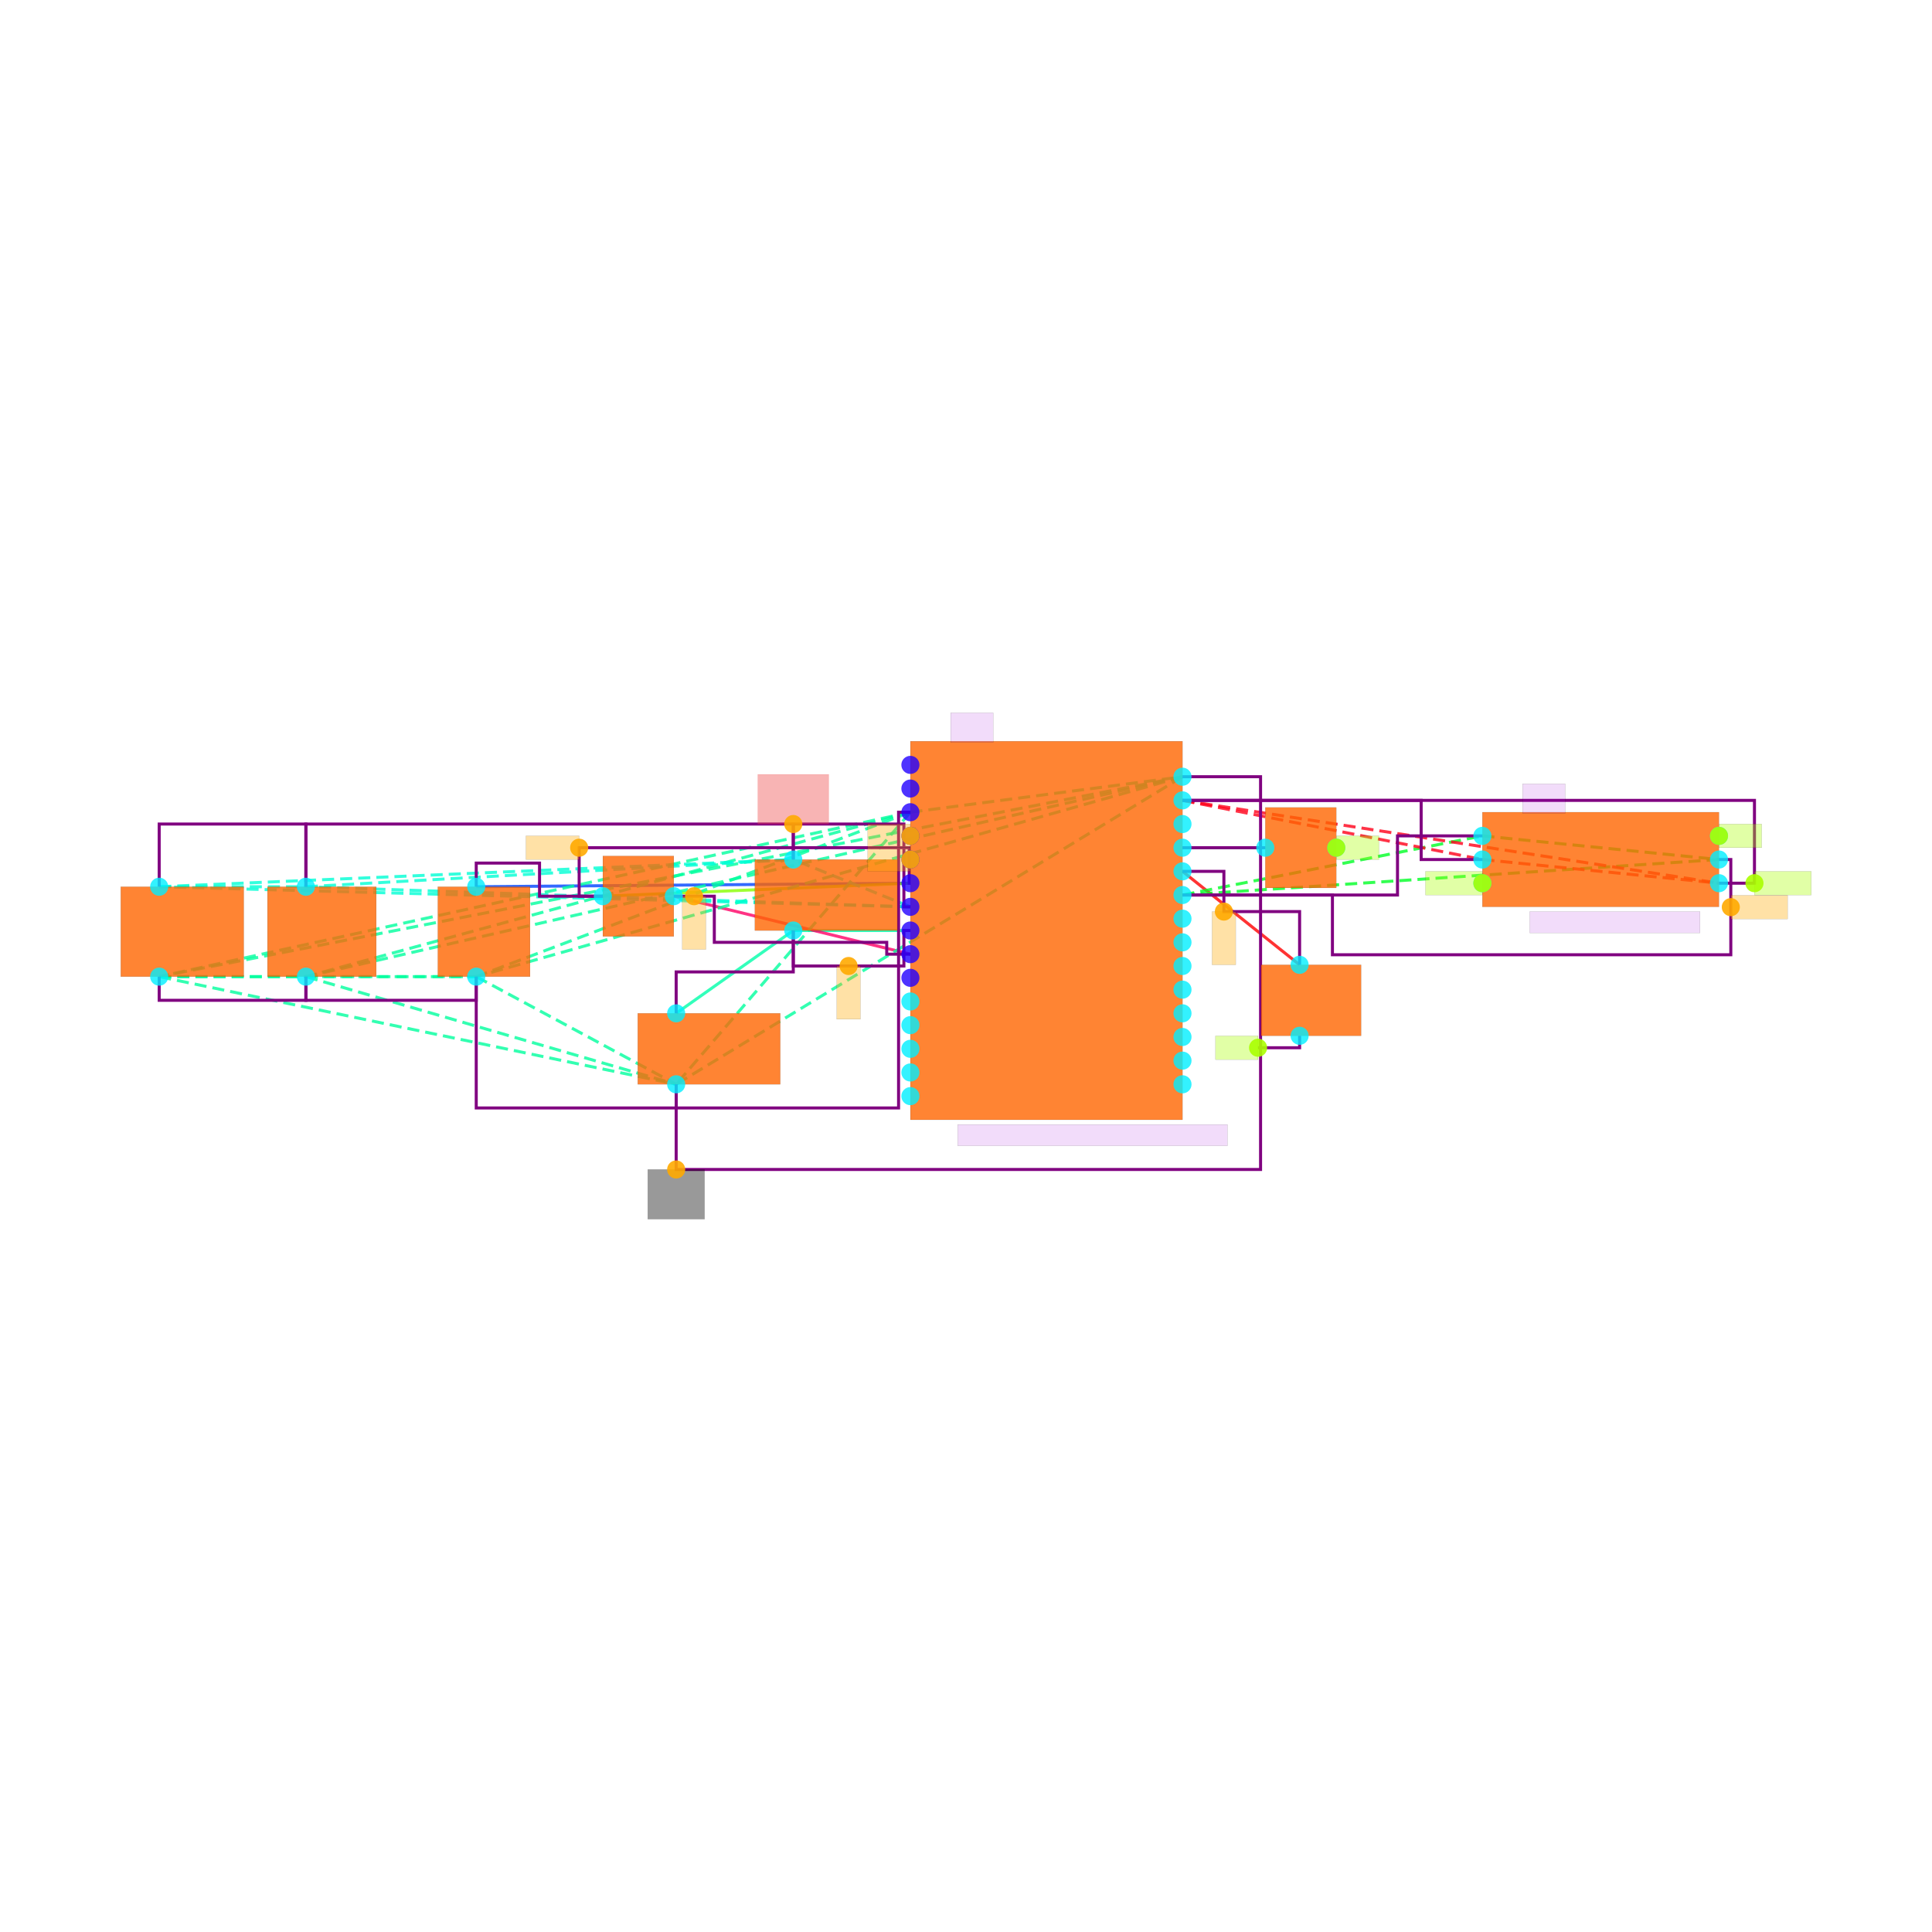
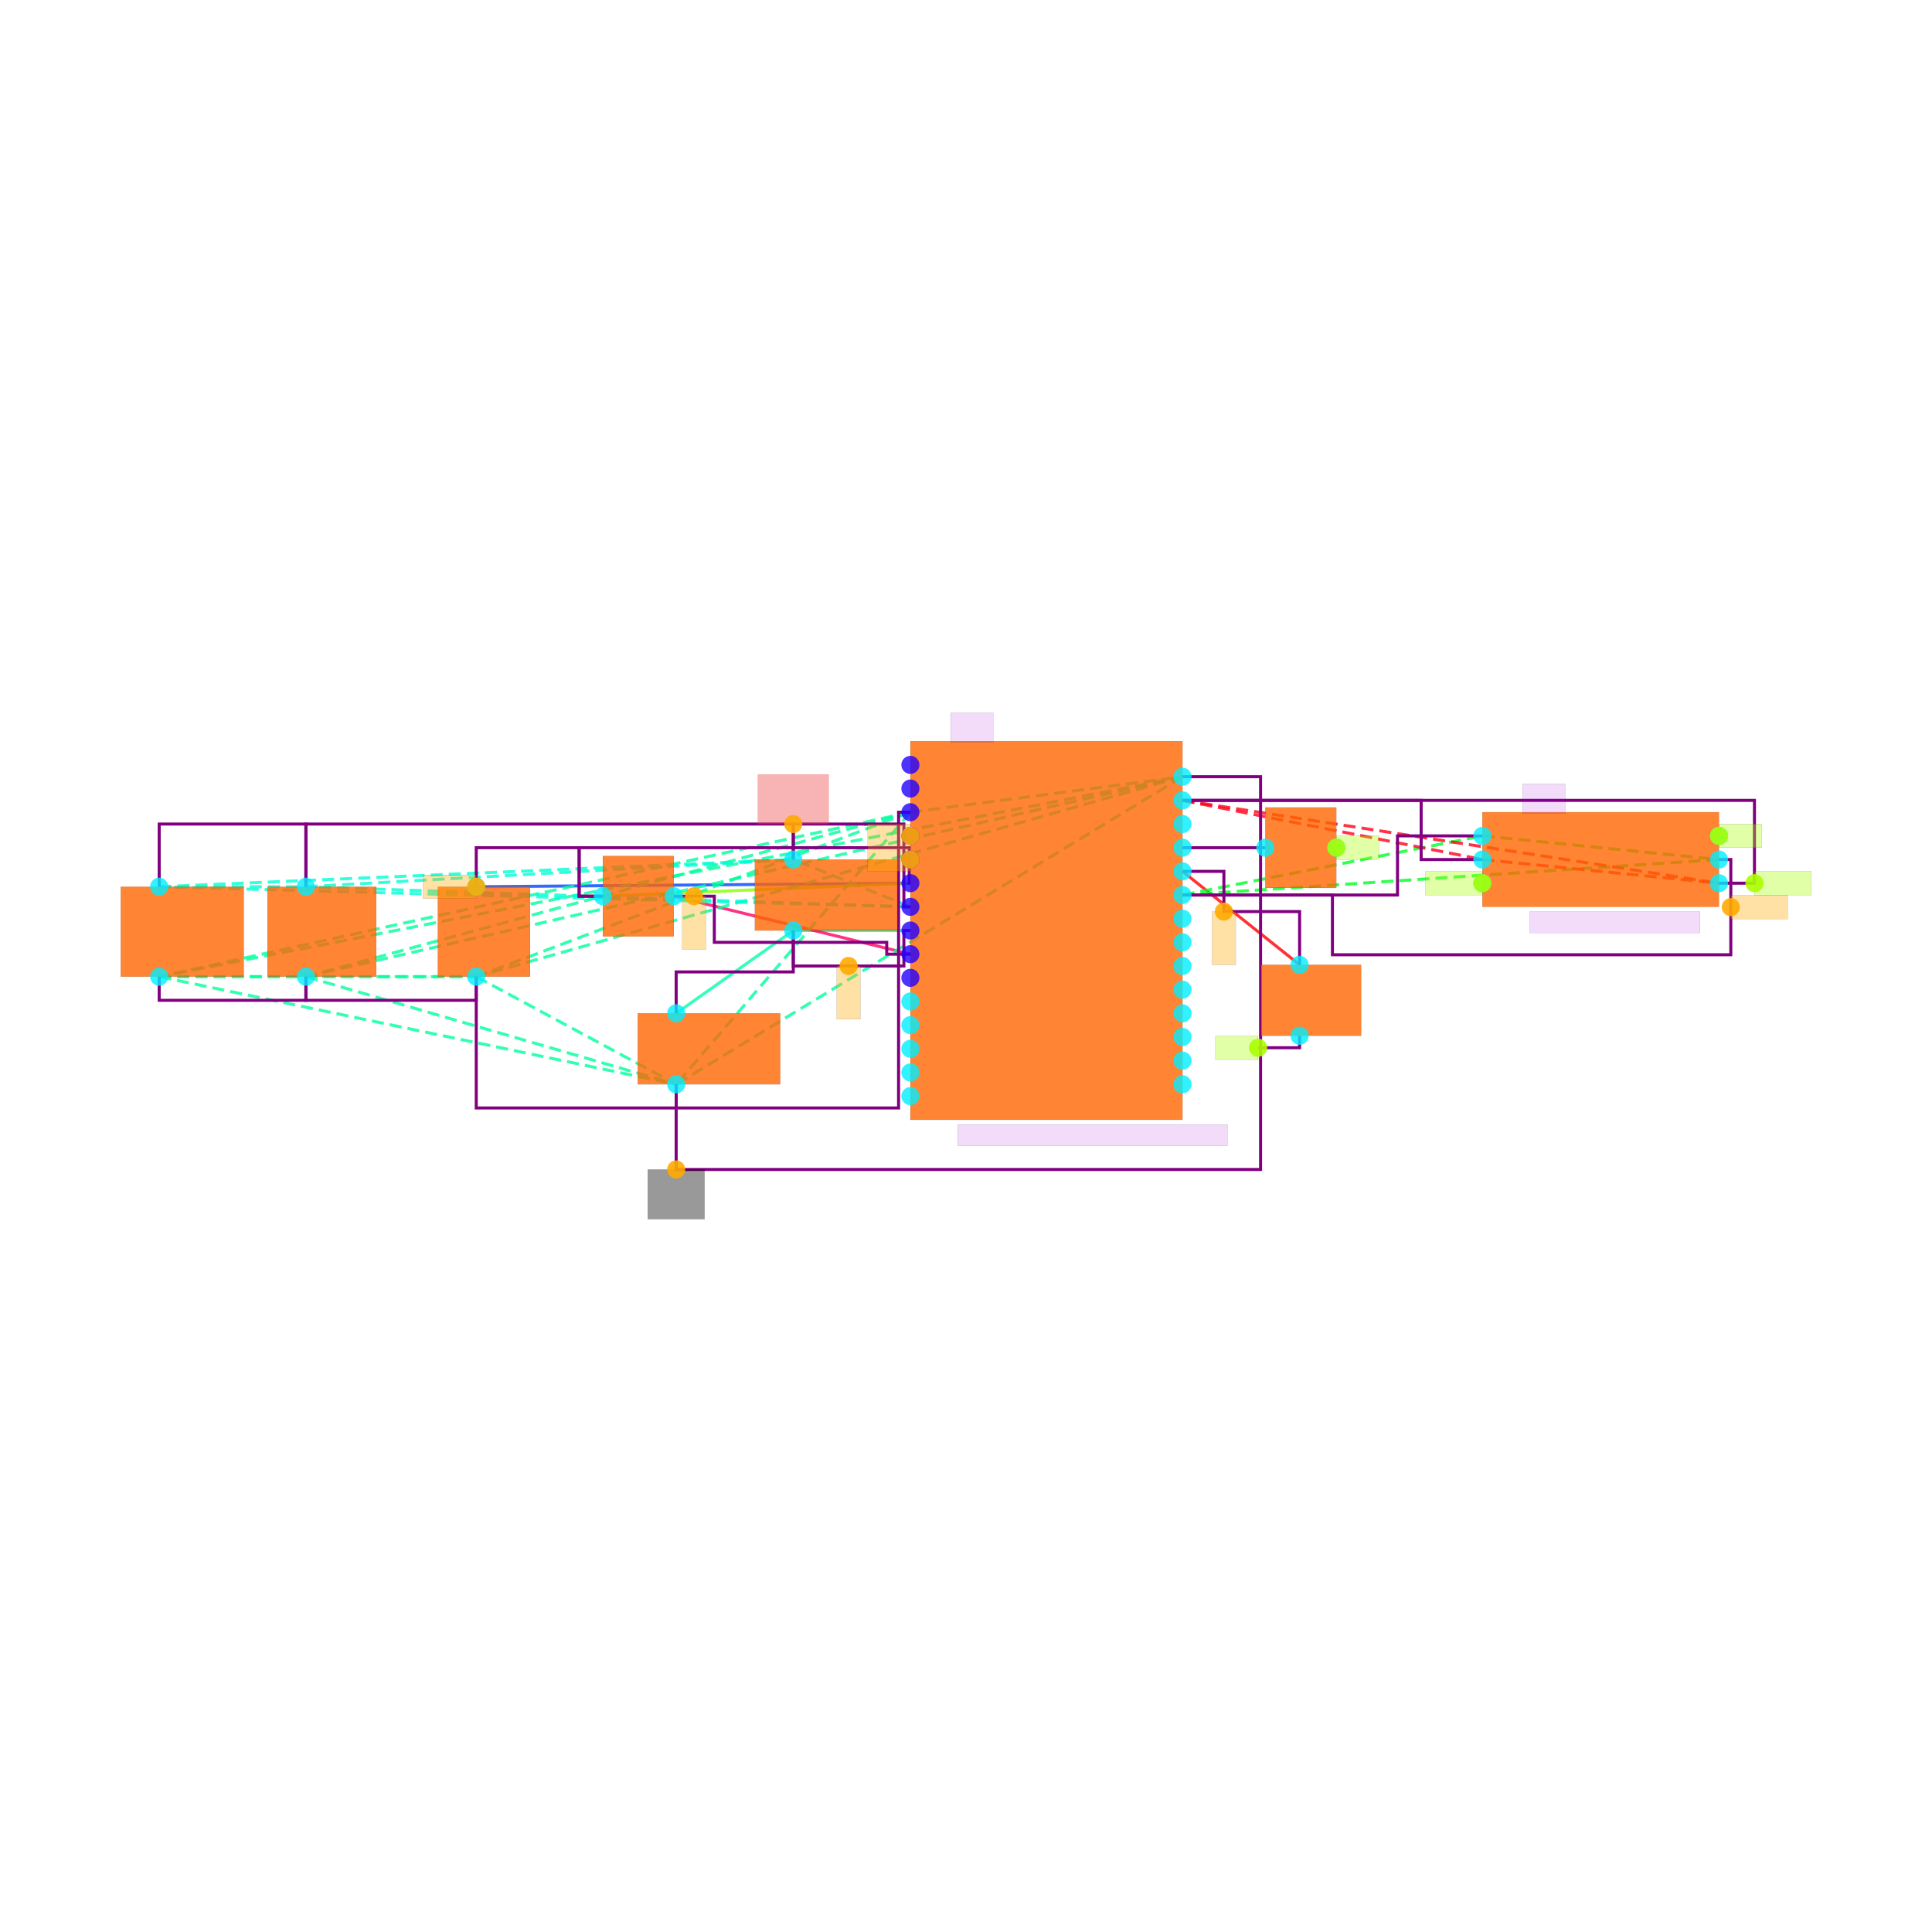
<svg xmlns="http://www.w3.org/2000/svg" width="640" height="640" viewBox="0 0 640 640">
  <rect width="100%" height="100%" fill="white" />
  <g>
    <polyline data-points="2.53,0.6999999999999997 3.23,0.7000000000000011" data-type="line" data-label="" points="391.714,280.812 419.146,280.812" fill="none" stroke="hsl(144, 100%, 50%, 0.8)" stroke-width="1px" />
  </g>
  <g>
    <polyline data-points="2.53,0.4999999999999998 3.5199999999999996,-0.28999999999999804" data-type="line" data-label="" points="391.714,288.649 430.511,319.608" fill="none" stroke="hsl(0, 100%, 50%, 0.8)" stroke-width="1px" />
  </g>
  <g>
    <polyline data-points="0.22999999999999998,0.40000000000000013 -3.4399999999999995,0.3699999999999998" data-type="line" data-label="" points="301.582,292.568 157.761,293.744" fill="none" stroke="hsl(224, 100%, 50%, 0.8)" stroke-width="1px" />
  </g>
  <g>
    <polyline data-points="-0.7599999999999998,-2.220446049250313e-16 -1.7499999999999996,-0.7" data-type="line" data-label="" points="262.785,308.244 223.989,335.675" fill="none" stroke="hsl(160, 100%, 50%, 0.8)" stroke-width="1px" />
  </g>
  <g>
    <polyline data-points="-0.7599999999999998,-2.220446049250313e-16 0.22999999999999998,2.220446049250313e-16" data-type="line" data-label="" points="262.785,308.244 301.582,308.244" fill="none" stroke="hsl(160, 100%, 50%, 0.8)" stroke-width="1px" />
  </g>
  <g>
    <polyline data-points="-2.37,0.29000000000000004 0.22999999999999998,0.40000000000000013" data-type="line" data-label="" points="199.692,296.879 301.582,292.568" fill="none" stroke="hsl(88, 100%, 50%, 0.8)" stroke-width="1px" />
  </g>
  <g>
    <polyline data-points="-1.7699999999999996,0.29000000000000004 0.22999999999999998,-0.19999999999999973" data-type="line" data-label="" points="223.205,296.879 301.582,316.081" fill="none" stroke="hsl(336, 100%, 50%, 0.8)" stroke-width="1px" />
  </g>
  <g>
    <polyline data-points="0.22999999999999998,1 2.53,1.3" data-type="line" data-label="" points="301.582,269.055 391.714,257.299" fill="none" stroke="hsl(157, 100%, 50%, 0.8)" stroke-width="1px" stroke-dasharray="4 2" />
  </g>
  <g>
    <polyline data-points="0.22999999999999998,1 -6.119999999999999,-0.39000000000000024" data-type="line" data-label="" points="301.582,269.055 52.736,323.527" fill="none" stroke="hsl(157, 100%, 50%, 0.8)" stroke-width="1px" stroke-dasharray="4 2" />
  </g>
  <g>
    <polyline data-points="0.22999999999999998,1 -4.879999999999999,-0.39000000000000024" data-type="line" data-label="" points="301.582,269.055 101.33,323.527" fill="none" stroke="hsl(157, 100%, 50%, 0.8)" stroke-width="1px" stroke-dasharray="4 2" />
  </g>
  <g>
    <polyline data-points="0.22999999999999998,1 -3.4399999999999995,-0.39000000000000024" data-type="line" data-label="" points="301.582,269.055 157.761,323.527" fill="none" stroke="hsl(157, 100%, 50%, 0.8)" stroke-width="1px" stroke-dasharray="4 2" />
  </g>
  <g>
    <polyline data-points="0.22999999999999998,1 -1.7499999999999996,-1.3" data-type="line" data-label="" points="301.582,269.055 223.989,359.188" fill="none" stroke="hsl(157, 100%, 50%, 0.8)" stroke-width="1px" stroke-dasharray="4 2" />
  </g>
  <g>
    <polyline data-points="2.53,1.3 -6.119999999999999,-0.39000000000000024" data-type="line" data-label="" points="391.714,257.299 52.736,323.527" fill="none" stroke="hsl(157, 100%, 50%, 0.8)" stroke-width="1px" stroke-dasharray="4 2" />
  </g>
  <g>
    <polyline data-points="2.53,1.3 -4.879999999999999,-0.39000000000000024" data-type="line" data-label="" points="391.714,257.299 101.33,323.527" fill="none" stroke="hsl(157, 100%, 50%, 0.8)" stroke-width="1px" stroke-dasharray="4 2" />
  </g>
  <g>
    <polyline data-points="2.53,1.3 -3.4399999999999995,-0.39000000000000024" data-type="line" data-label="" points="391.714,257.299 157.761,323.527" fill="none" stroke="hsl(157, 100%, 50%, 0.8)" stroke-width="1px" stroke-dasharray="4 2" />
  </g>
  <g>
    <polyline data-points="2.53,1.3 -1.7499999999999996,-1.3" data-type="line" data-label="" points="391.714,257.299 223.989,359.188" fill="none" stroke="hsl(157, 100%, 50%, 0.8)" stroke-width="1px" stroke-dasharray="4 2" />
  </g>
  <g>
    <polyline data-points="-6.119999999999999,-0.39000000000000024 -4.879999999999999,-0.39000000000000024" data-type="line" data-label="" points="52.736,323.527 101.33,323.527" fill="none" stroke="hsl(157, 100%, 50%, 0.8)" stroke-width="1px" stroke-dasharray="4 2" />
  </g>
  <g>
    <polyline data-points="-6.119999999999999,-0.39000000000000024 -3.4399999999999995,-0.39000000000000024" data-type="line" data-label="" points="52.736,323.527 157.761,323.527" fill="none" stroke="hsl(157, 100%, 50%, 0.8)" stroke-width="1px" stroke-dasharray="4 2" />
  </g>
  <g>
    <polyline data-points="-6.119999999999999,-0.39000000000000024 -1.7499999999999996,-1.3" data-type="line" data-label="" points="52.736,323.527 223.989,359.188" fill="none" stroke="hsl(157, 100%, 50%, 0.8)" stroke-width="1px" stroke-dasharray="4 2" />
  </g>
  <g>
    <polyline data-points="-4.879999999999999,-0.39000000000000024 -3.4399999999999995,-0.39000000000000024" data-type="line" data-label="" points="101.33,323.527 157.761,323.527" fill="none" stroke="hsl(157, 100%, 50%, 0.8)" stroke-width="1px" stroke-dasharray="4 2" />
  </g>
  <g>
    <polyline data-points="-4.879999999999999,-0.39000000000000024 -1.7499999999999996,-1.3" data-type="line" data-label="" points="101.33,323.527 223.989,359.188" fill="none" stroke="hsl(157, 100%, 50%, 0.8)" stroke-width="1px" stroke-dasharray="4 2" />
  </g>
  <g>
    <polyline data-points="-3.4399999999999995,-0.39000000000000024 -1.7499999999999996,-1.3" data-type="line" data-label="" points="157.761,323.527 223.989,359.188" fill="none" stroke="hsl(157, 100%, 50%, 0.8)" stroke-width="1px" stroke-dasharray="4 2" />
  </g>
  <g>
    <polyline data-points="0.22999999999999998,0.20000000000000018 -6.119999999999999,0.3699999999999998" data-type="line" data-label="" points="301.582,300.406 52.736,293.744" fill="none" stroke="hsl(170, 100%, 50%, 0.8)" stroke-width="1px" stroke-dasharray="4 2" />
  </g>
  <g>
    <polyline data-points="0.22999999999999998,0.20000000000000018 -4.879999999999999,0.3699999999999998" data-type="line" data-label="" points="301.582,300.406 101.33,293.744" fill="none" stroke="hsl(170, 100%, 50%, 0.8)" stroke-width="1px" stroke-dasharray="4 2" />
  </g>
  <g>
    <polyline data-points="0.22999999999999998,0.20000000000000018 -0.7599999999999998,0.5999999999999999" data-type="line" data-label="" points="301.582,300.406 262.785,284.731" fill="none" stroke="hsl(170, 100%, 50%, 0.8)" stroke-width="1px" stroke-dasharray="4 2" />
  </g>
  <g>
    <polyline data-points="-6.119999999999999,0.3699999999999998 -4.879999999999999,0.3699999999999998" data-type="line" data-label="" points="52.736,293.744 101.33,293.744" fill="none" stroke="hsl(170, 100%, 50%, 0.8)" stroke-width="1px" stroke-dasharray="4 2" />
  </g>
  <g>
    <polyline data-points="-6.119999999999999,0.3699999999999998 -0.7599999999999998,0.5999999999999999" data-type="line" data-label="" points="52.736,293.744 262.785,284.731" fill="none" stroke="hsl(170, 100%, 50%, 0.8)" stroke-width="1px" stroke-dasharray="4 2" />
  </g>
  <g>
    <polyline data-points="-4.879999999999999,0.3699999999999998 -0.7599999999999998,0.5999999999999999" data-type="line" data-label="" points="101.33,293.744 262.785,284.731" fill="none" stroke="hsl(170, 100%, 50%, 0.8)" stroke-width="1px" stroke-dasharray="4 2" />
  </g>
  <g>
    <polyline data-points="2.53,0.2999999999999998 5.0649999999999995,0.8000000000000014" data-type="line" data-label="" points="391.714,296.487 491.057,276.893" fill="none" stroke="hsl(129, 100%, 50%, 0.8)" stroke-width="1px" stroke-dasharray="4 2" />
  </g>
  <g>
    <polyline data-points="2.53,0.2999999999999998 7.0649999999999995,0.6000000000000014" data-type="line" data-label="" points="391.714,296.487 569.433,284.731" fill="none" stroke="hsl(129, 100%, 50%, 0.8)" stroke-width="1px" stroke-dasharray="4 2" />
  </g>
  <g>
    <polyline data-points="5.0649999999999995,0.8000000000000014 7.0649999999999995,0.6000000000000014" data-type="line" data-label="" points="491.057,276.893 569.433,284.731" fill="none" stroke="hsl(129, 100%, 50%, 0.8)" stroke-width="1px" stroke-dasharray="4 2" />
  </g>
  <g>
    <polyline data-points="2.53,1.0999999999999999 5.0649999999999995,0.6000000000000014" data-type="line" data-label="" points="391.714,265.136 491.057,284.731" fill="none" stroke="hsl(354, 100%, 50%, 0.8)" stroke-width="1px" stroke-dasharray="4 2" />
  </g>
  <g>
    <polyline data-points="2.53,1.0999999999999999 7.0649999999999995,0.4000000000000014" data-type="line" data-label="" points="391.714,265.136 569.433,292.568" fill="none" stroke="hsl(354, 100%, 50%, 0.8)" stroke-width="1px" stroke-dasharray="4 2" />
  </g>
  <g>
    <polyline data-points="5.0649999999999995,0.6000000000000014 7.0649999999999995,0.4000000000000014" data-type="line" data-label="" points="491.057,284.731 569.433,292.568" fill="none" stroke="hsl(354, 100%, 50%, 0.8)" stroke-width="1px" stroke-dasharray="4 2" />
  </g>
  <g>
    <polyline data-points="2.53,0.6999999999999997 3.23,0.7000000000000011" data-type="line" data-label="" points="391.714,280.812 419.146,280.812" fill="none" stroke="purple" stroke-width="1px" />
  </g>
  <g>
    <polyline data-points="2.53,0.4999999999999998 2.88,0.4999999999999998 2.88,0.16000000000000097 3.5199999999999996,0.16000000000000097 3.5199999999999996,-0.28999999999999804" data-type="line" data-label="" points="391.714,288.649 405.43,288.649 405.43,301.973 430.511,301.973 430.511,319.608" fill="none" stroke="purple" stroke-width="1px" />
  </g>
  <g>
-     <polyline data-points="-2.37,0.29000000000000015 -2.905,0.29000000000000015 -2.905,0.57 -3.4399999999999995,0.57 -3.4399999999999995,0.3699999999999998" data-type="line" data-label="" points="199.692,296.879 178.726,296.879 178.726,285.906 157.761,285.906 157.761,293.744" fill="none" stroke="purple" stroke-width="1px" />
+     <polyline data-points="-2.37,0.29000000000000004 -2.5700000000000003,0.29000000000000004 -2.5700000000000003,0.6999999999999998 -3.4399999999999995,0.6999999999999998 -3.4399999999999995,0.3699999999999998" data-type="line" data-label="" points="199.692,296.879 191.854,296.879 191.854,280.812 157.761,280.812 157.761,293.744" fill="none" stroke="purple" stroke-width="1px" />
  </g>
  <g>
    <polyline data-points="0.22999999999999998,2.220446049250313e-16 0.17500000000000004,2.220446049250313e-16 0.17500000000000004,-0.30000000000000016 -0.7599999999999998,-0.30000000000000016 -0.7599999999999998,-2.220446049250313e-16" data-type="line" data-label="" points="301.582,308.244 299.426,308.244 299.426,320 262.785,320 262.785,308.244" fill="none" stroke="purple" stroke-width="1px" />
  </g>
  <g>
    <polyline data-points="-1.7499999999999996,-0.7 -1.7499999999999996,-0.3500000000000001 -0.7599999999999998,-0.3500000000000001 -0.7599999999999998,-2.220446049250313e-16" data-type="line" data-label="" points="223.989,335.675 223.989,321.959 262.785,321.959 262.785,308.244" fill="none" stroke="purple" stroke-width="1px" />
  </g>
  <g>
    <polyline data-points="-1.7699999999999996,0.29000000000000004 -1.4274999999999998,0.29000000000000004 -1.4274999999999998,-0.09999999999999973 0.02999999999999997,-0.09999999999999973 0.02999999999999997,-0.19999999999999973 0.22999999999999998,-0.19999999999999973" data-type="line" data-label="" points="223.205,296.879 236.627,296.879 236.627,312.162 293.744,312.162 293.744,316.081 301.582,316.081" fill="none" stroke="purple" stroke-width="1px" />
  </g>
  <g>
    <polyline data-points="-3.4399999999999995,-0.39000000000000024 -3.4399999999999995,-1.5 -1.7499999999999996,-1.5 -1.7499999999999996,-1.2999999999999998" data-type="line" data-label="" points="157.761,323.527 157.761,367.026 223.989,367.026 223.989,359.188" fill="none" stroke="purple" stroke-width="1px" />
  </g>
  <g>
    <polyline data-points="-4.879999999999999,-0.39000000000000024 -4.879999999999999,-0.5900000000000004 -3.4399999999999995,-0.5900000000000004 -3.4399999999999995,-0.39000000000000024" data-type="line" data-label="" points="101.33,323.527 101.33,331.365 157.761,331.365 157.761,323.527" fill="none" stroke="purple" stroke-width="1px" />
  </g>
  <g>
    <polyline data-points="-6.119999999999999,-0.39000000000000024 -6.119999999999999,-0.5900000000000004 -4.879999999999999,-0.5900000000000004 -4.879999999999999,-0.39000000000000024" data-type="line" data-label="" points="52.736,323.527 52.736,331.365 101.33,331.365 101.33,323.527" fill="none" stroke="purple" stroke-width="1px" />
  </g>
  <g>
    <polyline data-points="2.53,1.3000000000000005 3.1899999999999995,1.3000000000000005 3.1899999999999995,-2.02 -1.7499999999999996,-2.02 -1.7499999999999996,-1.3" data-type="line" data-label="" points="391.714,257.299 417.579,257.299 417.579,387.404 223.989,387.404 223.989,359.188" fill="none" stroke="purple" stroke-width="1px" />
  </g>
  <g>
    <polyline data-points="-4.879999999999999,0.3699999999999998 -4.879999999999999,0.9000000000000004 -6.119999999999999,0.9000000000000004 -6.119999999999999,0.3699999999999998" data-type="line" data-label="" points="101.33,293.744 101.33,272.974 52.736,272.974 52.736,293.744" fill="none" stroke="purple" stroke-width="1px" />
  </g>
  <g>
    <polyline data-points="-0.7599999999999998,0.6000000000000002 -0.7599999999999998,0.9000000000000004 -4.879999999999999,0.9000000000000004 -4.879999999999999,0.3699999999999998" data-type="line" data-label="" points="262.785,284.731 262.785,272.974 101.33,272.974 101.33,293.744" fill="none" stroke="purple" stroke-width="1px" />
  </g>
  <g>
    <polyline data-points="5.0649999999999995,0.8000000000000014 4.3475,0.8000000000000014 4.3475,0.2999999999999998 2.53,0.2999999999999998" data-type="line" data-label="" points="491.057,276.893 462.939,276.893 462.939,296.487 391.714,296.487" fill="none" stroke="purple" stroke-width="1px" />
  </g>
  <g>
    <polyline data-points="7.0649999999999995,0.6000000000000014 7.165,0.6000000000000014 7.165,-0.20499999999999832 3.7974999999999994,-0.20499999999999832 3.7974999999999994,0.2999999999999998 2.53,0.2999999999999998" data-type="line" data-label="" points="569.433,284.731 573.352,284.731 573.352,316.277 441.386,316.277 441.386,296.487 391.714,296.487" fill="none" stroke="purple" stroke-width="1px" />
  </g>
  <g>
    <polyline data-points="5.0649999999999995,0.6000000000000014 4.547499999999999,0.6000000000000014 4.547499999999999,1.0999999999999999 2.53,1.0999999999999999" data-type="line" data-label="" points="491.057,284.731 470.777,284.731 470.777,265.136 391.714,265.136" fill="none" stroke="purple" stroke-width="1px" />
  </g>
  <g>
    <polyline data-points="0.23000000000000043,0.40000000000000013 0.2200000000000001,0.40000000000000013 0.2200000000000001,0.6999999999999998 -2.5700000000000003,0.6999999999999998 -2.5700000000000003,0.29000000000000004 -2.37,0.29000000000000004" data-type="line" data-label="" points="301.582,292.568 301.19,292.568 301.19,280.812 191.854,280.812 191.854,296.879 199.692,296.879" fill="none" stroke="purple" stroke-width="1px" />
  </g>
  <g>
    <polyline data-points="-1.7499999999999996,-1.3 -1.7499999999999996,-1.5 0.12999999999999998,-1.5 0.12999999999999998,0.9999999999999998 0.22999999999999976,0.9999999999999998" data-type="line" data-label="" points="223.989,359.188 223.989,367.026 297.663,367.026 297.663,269.055 301.582,269.055" fill="none" stroke="purple" stroke-width="1px" />
  </g>
  <g>
    <polyline data-points="0.22999999999999998,0.20000000000000018 0.17500000000000004,0.20000000000000018 0.17500000000000004,0.8999999999999998 -0.7599999999999998,0.8999999999999998 -0.7599999999999998,0.5999999999999999" data-type="line" data-label="" points="301.582,300.406 299.426,300.406 299.426,272.974 262.785,272.974 262.785,284.731" fill="none" stroke="purple" stroke-width="1px" />
  </g>
  <g>
    <polyline data-points="7.0649999999999995,0.4000000000000014 7.364999999999999,0.4000000000000014 7.364999999999999,1.0999999999999999 2.53,1.0999999999999999" data-type="line" data-label="" points="569.433,292.568 581.19,292.568 581.19,265.136 391.714,265.136" fill="none" stroke="purple" stroke-width="1px" />
  </g>
  <g>
    <polyline data-points="3.5199999999999996,-0.8899999999999981 3.5199999999999996,-0.9909999999999981 3.1689999999999996,-0.9909999999999981" data-type="line" data-label="" points="430.511,343.121 430.511,347.079 416.756,347.079" fill="none" stroke="purple" stroke-width="1px" />
  </g>
  <g>
    <rect data-type="rect" data-label="schematic_component_0" data-x="1.38" data-y="0" x="301.582" y="245.542" width="90.133" height="125.402" fill="hsl(24, 100%, 50%, 0.8)" stroke="black" stroke-width="0.026" />
  </g>
  <g>
    <rect data-type="rect" data-label="schematic_component_1" data-x="-5.924999999999999" data-y="-0.010000000000000231" x="40" y="293.744" width="40.756" height="29.783" fill="hsl(24, 100%, 50%, 0.8)" stroke="black" stroke-width="0.026" />
  </g>
  <g>
    <rect data-type="rect" data-label="schematic_component_2" data-x="-4.744999999999999" data-y="-0.010000000000000231" x="88.593" y="293.744" width="36.053" height="29.783" fill="hsl(24, 100%, 50%, 0.8)" stroke="black" stroke-width="0.026" />
  </g>
  <g>
    <rect data-type="rect" data-label="schematic_component_3" data-x="-3.3749999999999996" data-y="-0.010000000000000231" x="145.024" y="293.744" width="30.567" height="29.783" fill="hsl(24, 100%, 50%, 0.8)" stroke="black" stroke-width="0.026" />
  </g>
  <g>
    <rect data-type="rect" data-label="schematic_component_4" data-x="-0.4824999999999998" data-y="0.2999999999999998" x="250.049" y="284.731" width="47.222" height="23.513" fill="hsl(24, 100%, 50%, 0.8)" stroke="black" stroke-width="0.026" />
  </g>
  <g>
    <rect data-type="rect" data-label="schematic_component_5" data-x="-1.4724999999999997" data-y="-1" x="211.253" y="335.675" width="47.222" height="23.513" fill="hsl(24, 100%, 50%, 0.8)" stroke="black" stroke-width="0.026" />
  </g>
  <g>
    <rect data-type="rect" data-label="schematic_component_6" data-x="-2.07" data-y="0.2900000000000001" x="199.692" y="283.555" width="23.513" height="26.648" fill="hsl(24, 100%, 50%, 0.8)" stroke="black" stroke-width="0.026" />
  </g>
  <g>
    <rect data-type="rect" data-label="schematic_component_7" data-x="3.53" data-y="0.7000000000000011" x="419.146" y="267.488" width="23.513" height="26.648" fill="hsl(24, 100%, 50%, 0.8)" stroke="black" stroke-width="0.026" />
  </g>
  <g>
    <rect data-type="rect" data-label="schematic_component_8" data-x="3.6174999999999997" data-y="-0.5899999999999981" x="417.775" y="319.608" width="33.114" height="23.513" fill="hsl(24, 100%, 50%, 0.8)" stroke="black" stroke-width="0.026" />
  </g>
  <g>
    <rect data-type="rect" data-label="schematic_component_9" data-x="6.0649999999999995" data-y="0.6000000000000014" x="491.057" y="269.055" width="78.376" height="31.351" fill="hsl(24, 100%, 50%, 0.8)" stroke="black" stroke-width="0.026" />
  </g>
  <g>
    <rect data-type="rect" data-label="CP2102N_A02_GQFN28R" data-x="1.7699999999999998" data-y="-1.73" x="317.257" y="372.512" width="89.349" height="7.054" fill="rgba(160, 0, 220, 0.14)" stroke="black" stroke-width="0.026" />
  </g>
  <g>
    <rect data-type="rect" data-label="U6" data-x="0.7499999999999999" data-y="1.7150000000000003" x="314.906" y="236.137" width="14.108" height="9.797" fill="rgba(160, 0, 220, 0.14)" stroke="black" stroke-width="0.026" />
  </g>
  <g>
    <rect data-type="rect" data-label="DDC114TU_7_F" data-x="6.185" data-y="0.0700000000000014" x="506.732" y="301.973" width="56.431" height="7.054" fill="rgba(160, 0, 220, 0.14)" stroke="black" stroke-width="0.026" />
  </g>
  <g>
    <rect data-type="rect" data-label="U7" data-x="5.585" data-y="1.1150000000000015" x="504.381" y="259.65" width="14.108" height="9.797" fill="rgba(160, 0, 220, 0.14)" stroke="black" stroke-width="0.026" />
  </g>
  <g>
    <rect data-type="rect" data-label="netId: GND globalConnNetId: connectivity_net5" data-x="-1.7499999999999996" data-y="-2.23" x="214.584" y="387.404" width="18.81" height="16.459" fill="#00000066" stroke="#000000" stroke-width="0.026" />
  </g>
  <g>
    <rect data-type="rect" data-label="netId: DP globalConnNetId: connectivity_net6" data-x="0.04899999999999999" data-y="0.8" x="287.435" y="272.974" width="14.108" height="7.838" fill="hsl(40, 100%, 50%, 0.35)" stroke="black" stroke-width="0.026" />
  </g>
  <g>
    <rect data-type="rect" data-label="netId: DM globalConnNetId: connectivity_net7" data-x="0.04899999999999999" data-y="0.6000000000000001" x="287.435" y="280.812" width="14.108" height="7.838" fill="hsl(40, 100%, 50%, 0.35)" stroke="black" stroke-width="0.026" />
  </g>
  <g>
-     <rect data-type="rect" data-label="netId: .R7 &gt; .pin1 to .U6 &gt; .VDD globalConnNetId: connectivity_net2" data-x="-2.7950000000000004" data-y="0.6999999999999998" x="174.22" y="276.893" width="17.635" height="7.838" fill="hsl(40, 100%, 50%, 0.35)" stroke="black" stroke-width="0.026" />
+     <rect data-type="rect" data-label="netId: .R7 &gt; .pin1 to .U6 &gt; .VDD globalConnNetId: connectivity_net2" data-x="-3.6649999999999996" data-y="0.3699999999999998" x="140.126" y="289.825" width="17.635" height="7.838" fill="hsl(40, 100%, 50%, 0.35)" stroke="black" stroke-width="0.026" />
  </g>
  <g>
    <rect data-type="rect" data-label="netId: VBUS globalConnNetId: connectivity_net8" data-x="-0.7599999999999998" data-y="1.1099999999999999" x="251.029" y="256.515" width="23.513" height="16.459" fill="#ef444466" stroke="#ef4444" stroke-width="0.026" />
  </g>
  <g>
    <rect data-type="rect" data-label="netId: .R5 &gt; .pin1 to .U6 &gt; .VBUS globalConnNetId: connectivity_net3" data-x="-0.29249999999999987" data-y="-0.5250000000000001" x="277.187" y="320" width="7.838" height="17.635" fill="hsl(40, 100%, 50%, 0.35)" stroke="black" stroke-width="0.026" />
  </g>
  <g>
    <rect data-type="rect" data-label="netId: .R7 &gt; .pin2 to .U6 &gt; .RSTb globalConnNetId: connectivity_net4" data-x="-1.5987499999999997" data-y="0.06500000000000003" x="225.997" y="296.879" width="7.838" height="17.635" fill="hsl(40, 100%, 50%, 0.35)" stroke="black" stroke-width="0.026" />
  </g>
  <g>
    <rect data-type="rect" data-label="netId: RTS globalConnNetId: connectivity_net9" data-x="7.405" data-y="0.19750000000000156" x="573.352" y="296.585" width="18.81" height="7.838" fill="hsl(40, 100%, 50%, 0.35)" stroke="black" stroke-width="0.026" />
  </g>
  <g>
    <rect data-type="rect" data-label="netId: .U6 &gt; .RXD to .R9 &gt; .pin2 globalConnNetId: connectivity_net1" data-x="2.88" data-y="-0.06499999999999903" x="401.512" y="301.973" width="7.838" height="17.635" fill="hsl(40, 100%, 50%, 0.35)" stroke="black" stroke-width="0.026" />
  </g>
  <g>
    <rect data-type="rect" data-label="netId: DTR globalConnNetId: connectivity_net10" data-x="7.6049999999999995" data-y="0.4000000000000014" x="581.19" y="288.649" width="18.81" height="7.838" fill="hsl(80, 100%, 50%, 0.35)" stroke="black" stroke-width="0.026" />
  </g>
  <g>
    <rect data-type="rect" data-label="netId: RX globalConnNetId: connectivity_net11" data-x="4.011" data-y="0.7000000000000011" x="442.698" y="276.893" width="14.108" height="7.838" fill="hsl(80, 100%, 50%, 0.35)" stroke="black" stroke-width="0.026" />
  </g>
  <g>
    <rect data-type="rect" data-label="netId: TX globalConnNetId: connectivity_net12" data-x="2.9889999999999994" data-y="-0.9909999999999981" x="402.648" y="343.16" width="14.108" height="7.838" fill="hsl(80, 100%, 50%, 0.35)" stroke="black" stroke-width="0.026" />
  </g>
  <g>
    <rect data-type="rect" data-label="netId: IO0 globalConnNetId: connectivity_net13" data-x="4.823999999999999" data-y="0.4000000000000014" x="472.207" y="288.649" width="18.81" height="7.838" fill="hsl(80, 100%, 50%, 0.35)" stroke="black" stroke-width="0.026" />
  </g>
  <g>
    <rect data-type="rect" data-label="netId: EN globalConnNetId: connectivity_net14" data-x="7.2459999999999996" data-y="0.8000000000000014" x="569.472" y="272.974" width="14.108" height="7.838" fill="hsl(80, 100%, 50%, 0.35)" stroke="black" stroke-width="0.026" />
  </g>
  <g>
    <circle data-type="point" data-label="schematic_port_0 x-" data-x="0.22999999999999998" data-y="1.4000000000000001" cx="301.582" cy="253.38" r="3" fill="hsl(248, 100%, 50%, 0.8)" />
  </g>
  <g>
    <circle data-type="point" data-label="schematic_port_1 x-" data-x="0.22999999999999998" data-y="1.2000000000000002" cx="301.582" cy="261.218" r="3" fill="hsl(248, 100%, 50%, 0.8)" />
  </g>
  <g>
    <circle data-type="point" data-label="schematic_port_2 x-" data-x="0.22999999999999998" data-y="1" cx="301.582" cy="269.055" r="3" fill="hsl(248, 100%, 50%, 0.8)" />
  </g>
  <g>
    <circle data-type="point" data-label="schematic_port_3 x-" data-x="0.22999999999999998" data-y="0.8" cx="301.582" cy="276.893" r="3" fill="hsl(248, 100%, 50%, 0.8)" />
  </g>
  <g>
    <circle data-type="point" data-label="schematic_port_4 x-" data-x="0.22999999999999998" data-y="0.6000000000000001" cx="301.582" cy="284.731" r="3" fill="hsl(248, 100%, 50%, 0.8)" />
  </g>
  <g>
    <circle data-type="point" data-label="schematic_port_5 x-" data-x="0.22999999999999998" data-y="0.40000000000000013" cx="301.582" cy="292.568" r="3" fill="hsl(248, 100%, 50%, 0.8)" />
  </g>
  <g>
    <circle data-type="point" data-label="schematic_port_6 x-" data-x="0.22999999999999998" data-y="0.20000000000000018" cx="301.582" cy="300.406" r="3" fill="hsl(248, 100%, 50%, 0.8)" />
  </g>
  <g>
    <circle data-type="point" data-label="schematic_port_7 x-" data-x="0.22999999999999998" data-y="2.220446049250313e-16" cx="301.582" cy="308.244" r="3" fill="hsl(248, 100%, 50%, 0.8)" />
  </g>
  <g>
    <circle data-type="point" data-label="schematic_port_8 x-" data-x="0.22999999999999998" data-y="-0.19999999999999973" cx="301.582" cy="316.081" r="3" fill="hsl(248, 100%, 50%, 0.8)" />
  </g>
  <g>
    <circle data-type="point" data-label="schematic_port_9 x-" data-x="0.22999999999999998" data-y="-0.3999999999999997" cx="301.582" cy="323.919" r="3" fill="hsl(248, 100%, 50%, 0.8)" />
  </g>
  <g>
    <circle data-type="point" data-label="schematic_port_10 x-" data-x="0.22999999999999998" data-y="-0.5999999999999996" cx="301.582" cy="331.756" r="3" fill="hsl(184, 100%, 50%, 0.8)" />
  </g>
  <g>
    <circle data-type="point" data-label="schematic_port_11 x-" data-x="0.22999999999999998" data-y="-0.7999999999999996" cx="301.582" cy="339.594" r="3" fill="hsl(184, 100%, 50%, 0.8)" />
  </g>
  <g>
    <circle data-type="point" data-label="schematic_port_12 x-" data-x="0.22999999999999998" data-y="-0.9999999999999998" cx="301.582" cy="347.432" r="3" fill="hsl(184, 100%, 50%, 0.8)" />
  </g>
  <g>
    <circle data-type="point" data-label="schematic_port_13 x-" data-x="0.22999999999999998" data-y="-1.2" cx="301.582" cy="355.269" r="3" fill="hsl(184, 100%, 50%, 0.8)" />
  </g>
  <g>
    <circle data-type="point" data-label="schematic_port_14 x-" data-x="0.22999999999999998" data-y="-1.4000000000000001" cx="301.582" cy="363.107" r="3" fill="hsl(184, 100%, 50%, 0.8)" />
  </g>
  <g>
    <circle data-type="point" data-label="schematic_port_15 x+" data-x="2.53" data-y="-1.3" cx="391.714" cy="359.188" r="3" fill="hsl(184, 100%, 50%, 0.8)" />
  </g>
  <g>
    <circle data-type="point" data-label="schematic_port_16 x+" data-x="2.53" data-y="-1.1" cx="391.714" cy="351.351" r="3" fill="hsl(184, 100%, 50%, 0.8)" />
  </g>
  <g>
    <circle data-type="point" data-label="schematic_port_17 x+" data-x="2.53" data-y="-0.9" cx="391.714" cy="343.513" r="3" fill="hsl(184, 100%, 50%, 0.8)" />
  </g>
  <g>
    <circle data-type="point" data-label="schematic_port_18 x+" data-x="2.53" data-y="-0.7" cx="391.714" cy="335.675" r="3" fill="hsl(184, 100%, 50%, 0.8)" />
  </g>
  <g>
    <circle data-type="point" data-label="schematic_port_19 x+" data-x="2.53" data-y="-0.5" cx="391.714" cy="327.838" r="3" fill="hsl(184, 100%, 50%, 0.8)" />
  </g>
  <g>
    <circle data-type="point" data-label="schematic_port_20 x+" data-x="2.53" data-y="-0.30000000000000004" cx="391.714" cy="320" r="3" fill="hsl(184, 100%, 50%, 0.8)" />
  </g>
  <g>
    <circle data-type="point" data-label="schematic_port_21 x+" data-x="2.53" data-y="-0.10000000000000009" cx="391.714" cy="312.162" r="3" fill="hsl(184, 100%, 50%, 0.8)" />
  </g>
  <g>
    <circle data-type="point" data-label="schematic_port_22 x+" data-x="2.53" data-y="0.09999999999999987" cx="391.714" cy="304.325" r="3" fill="hsl(184, 100%, 50%, 0.8)" />
  </g>
  <g>
    <circle data-type="point" data-label="schematic_port_23 x+" data-x="2.53" data-y="0.2999999999999998" cx="391.714" cy="296.487" r="3" fill="hsl(184, 100%, 50%, 0.8)" />
  </g>
  <g>
    <circle data-type="point" data-label="schematic_port_24 x+" data-x="2.53" data-y="0.4999999999999998" cx="391.714" cy="288.649" r="3" fill="hsl(184, 100%, 50%, 0.8)" />
  </g>
  <g>
    <circle data-type="point" data-label="schematic_port_25 x+" data-x="2.53" data-y="0.6999999999999997" cx="391.714" cy="280.812" r="3" fill="hsl(184, 100%, 50%, 0.8)" />
  </g>
  <g>
    <circle data-type="point" data-label="schematic_port_26 x+" data-x="2.53" data-y="0.8999999999999997" cx="391.714" cy="272.974" r="3" fill="hsl(184, 100%, 50%, 0.8)" />
  </g>
  <g>
    <circle data-type="point" data-label="schematic_port_27 x+" data-x="2.53" data-y="1.0999999999999999" cx="391.714" cy="265.136" r="3" fill="hsl(184, 100%, 50%, 0.8)" />
  </g>
  <g>
    <circle data-type="point" data-label="schematic_port_28 x+" data-x="2.53" data-y="1.3" cx="391.714" cy="257.299" r="3" fill="hsl(184, 100%, 50%, 0.8)" />
  </g>
  <g>
    <circle data-type="point" data-label="schematic_port_29 y+" data-x="-6.119999999999999" data-y="0.3699999999999998" cx="52.736" cy="293.744" r="3" fill="hsl(184, 100%, 50%, 0.8)" />
  </g>
  <g>
    <circle data-type="point" data-label="schematic_port_30 y-" data-x="-6.119999999999999" data-y="-0.39000000000000024" cx="52.736" cy="323.527" r="3" fill="hsl(184, 100%, 50%, 0.8)" />
  </g>
  <g>
    <circle data-type="point" data-label="schematic_port_31 y+" data-x="-4.879999999999999" data-y="0.3699999999999998" cx="101.33" cy="293.744" r="3" fill="hsl(184, 100%, 50%, 0.8)" />
  </g>
  <g>
    <circle data-type="point" data-label="schematic_port_32 y-" data-x="-4.879999999999999" data-y="-0.39000000000000024" cx="101.33" cy="323.527" r="3" fill="hsl(184, 100%, 50%, 0.8)" />
  </g>
  <g>
    <circle data-type="point" data-label="schematic_port_33 y-" data-x="-3.4399999999999995" data-y="-0.39000000000000024" cx="157.761" cy="323.527" r="3" fill="hsl(184, 100%, 50%, 0.8)" />
  </g>
  <g>
    <circle data-type="point" data-label="schematic_port_34 y+" data-x="-3.4399999999999995" data-y="0.3699999999999998" cx="157.761" cy="293.744" r="3" fill="hsl(184, 100%, 50%, 0.8)" />
  </g>
  <g>
    <circle data-type="point" data-label="schematic_port_35 y-" data-x="-0.7599999999999998" data-y="-2.220446049250313e-16" cx="262.785" cy="308.244" r="3" fill="hsl(184, 100%, 50%, 0.8)" />
  </g>
  <g>
    <circle data-type="point" data-label="schematic_port_36 y+" data-x="-0.7599999999999998" data-y="0.5999999999999999" cx="262.785" cy="284.731" r="3" fill="hsl(184, 100%, 50%, 0.8)" />
  </g>
  <g>
    <circle data-type="point" data-label="schematic_port_37 y+" data-x="-1.7499999999999996" data-y="-0.7" cx="223.989" cy="335.675" r="3" fill="hsl(184, 100%, 50%, 0.8)" />
  </g>
  <g>
    <circle data-type="point" data-label="schematic_port_38 y-" data-x="-1.7499999999999996" data-y="-1.3" cx="223.989" cy="359.188" r="3" fill="hsl(184, 100%, 50%, 0.8)" />
  </g>
  <g>
    <circle data-type="point" data-label="schematic_port_39 x-" data-x="-2.37" data-y="0.29000000000000004" cx="199.692" cy="296.879" r="3" fill="hsl(184, 100%, 50%, 0.8)" />
  </g>
  <g>
    <circle data-type="point" data-label="schematic_port_40 x+" data-x="-1.7699999999999996" data-y="0.29000000000000004" cx="223.205" cy="296.879" r="3" fill="hsl(184, 100%, 50%, 0.8)" />
  </g>
  <g>
    <circle data-type="point" data-label="schematic_port_41 x+" data-x="3.8299999999999996" data-y="0.7000000000000011" cx="442.659" cy="280.812" r="3" fill="hsl(184, 100%, 50%, 0.8)" />
  </g>
  <g>
    <circle data-type="point" data-label="schematic_port_42 x-" data-x="3.23" data-y="0.7000000000000011" cx="419.146" cy="280.812" r="3" fill="hsl(184, 100%, 50%, 0.8)" />
  </g>
  <g>
    <circle data-type="point" data-label="schematic_port_43 y-" data-x="3.5199999999999996" data-y="-0.8899999999999981" cx="430.511" cy="343.121" r="3" fill="hsl(184, 100%, 50%, 0.8)" />
  </g>
  <g>
    <circle data-type="point" data-label="schematic_port_44 y+" data-x="3.5199999999999996" data-y="-0.28999999999999804" cx="430.511" cy="319.608" r="3" fill="hsl(184, 100%, 50%, 0.8)" />
  </g>
  <g>
    <circle data-type="point" data-label="schematic_port_45 x-" data-x="5.0649999999999995" data-y="0.8000000000000014" cx="491.057" cy="276.893" r="3" fill="hsl(184, 100%, 50%, 0.8)" />
  </g>
  <g>
    <circle data-type="point" data-label="schematic_port_46 x-" data-x="5.0649999999999995" data-y="0.6000000000000014" cx="491.057" cy="284.731" r="3" fill="hsl(184, 100%, 50%, 0.8)" />
  </g>
  <g>
    <circle data-type="point" data-label="schematic_port_47 x-" data-x="5.0649999999999995" data-y="0.4000000000000014" cx="491.057" cy="292.568" r="3" fill="hsl(184, 100%, 50%, 0.8)" />
  </g>
  <g>
    <circle data-type="point" data-label="schematic_port_48 x+" data-x="7.0649999999999995" data-y="0.4000000000000014" cx="569.433" cy="292.568" r="3" fill="hsl(184, 100%, 50%, 0.8)" />
  </g>
  <g>
    <circle data-type="point" data-label="schematic_port_49 x+" data-x="7.0649999999999995" data-y="0.6000000000000014" cx="569.433" cy="284.731" r="3" fill="hsl(184, 100%, 50%, 0.8)" />
  </g>
  <g>
    <circle data-type="point" data-label="schematic_port_50 x+" data-x="7.0649999999999995" data-y="0.8000000000000014" cx="569.433" cy="276.893" r="3" fill="hsl(184, 100%, 50%, 0.8)" />
  </g>
  <g>
    <circle data-type="point" data-label="anchorPoint orientation: y-" data-x="-1.7499999999999996" data-y="-2.02" cx="223.989" cy="387.404" r="3" fill="hsl(40, 100%, 50%, 0.9)" />
  </g>
  <g>
    <circle data-type="point" data-label="anchorPoint orientation: x-" data-x="0.22999999999999998" data-y="0.8" cx="301.582" cy="276.893" r="3" fill="hsl(40, 100%, 50%, 0.9)" />
  </g>
  <g>
    <circle data-type="point" data-label="anchorPoint orientation: x-" data-x="0.22999999999999998" data-y="0.6000000000000001" cx="301.582" cy="284.731" r="3" fill="hsl(40, 100%, 50%, 0.9)" />
  </g>
  <g>
-     <circle data-type="point" data-label="anchorPoint orientation: x-" data-x="-2.5700000000000003" data-y="0.6999999999999998" cx="191.854" cy="280.812" r="3" fill="hsl(40, 100%, 50%, 0.9)" />
+     <circle data-type="point" data-label="anchorPoint orientation: x-" data-x="-3.4399999999999995" data-y="0.3699999999999998" cx="157.761" cy="293.744" r="3" fill="hsl(40, 100%, 50%, 0.9)" />
  </g>
  <g>
    <circle data-type="point" data-label="anchorPoint orientation: y+" data-x="-0.7599999999999998" data-y="0.8999999999999998" cx="262.785" cy="272.974" r="3" fill="hsl(40, 100%, 50%, 0.9)" />
  </g>
  <g>
    <circle data-type="point" data-label="anchorPoint orientation: y-" data-x="-0.29249999999999987" data-y="-0.30000000000000016" cx="281.106" cy="320" r="3" fill="hsl(40, 100%, 50%, 0.9)" />
  </g>
  <g>
    <circle data-type="point" data-label="anchorPoint orientation: y-" data-x="-1.5987499999999997" data-y="0.29000000000000004" cx="229.916" cy="296.879" r="3" fill="hsl(40, 100%, 50%, 0.9)" />
  </g>
  <g>
    <circle data-type="point" data-label="anchorPoint orientation: x+" data-x="7.165" data-y="0.19750000000000156" cx="573.352" cy="300.504" r="3" fill="hsl(40, 100%, 50%, 0.9)" />
  </g>
  <g>
    <circle data-type="point" data-label="anchorPoint orientation: y-" data-x="2.88" data-y="0.16000000000000097" cx="405.43" cy="301.973" r="3" fill="hsl(40, 100%, 50%, 0.9)" />
  </g>
  <g>
    <circle data-type="point" data-label="anchorPoint orientation: x+" data-x="7.364999999999999" data-y="0.4000000000000014" cx="581.19" cy="292.568" r="3" fill="hsl(80, 100%, 50%, 0.9)" />
  </g>
  <g>
    <circle data-type="point" data-label="anchorPoint orientation: x+" data-x="3.8299999999999996" data-y="0.7000000000000011" cx="442.659" cy="280.812" r="3" fill="hsl(80, 100%, 50%, 0.9)" />
  </g>
  <g>
    <circle data-type="point" data-label="anchorPoint orientation: x-" data-x="3.1689999999999996" data-y="-0.9909999999999981" cx="416.756" cy="347.079" r="3" fill="hsl(80, 100%, 50%, 0.9)" />
  </g>
  <g>
    <circle data-type="point" data-label="anchorPoint orientation: x-" data-x="5.0649999999999995" data-y="0.4000000000000014" cx="491.057" cy="292.568" r="3" fill="hsl(80, 100%, 50%, 0.9)" />
  </g>
  <g>
    <circle data-type="point" data-label="anchorPoint orientation: x+" data-x="7.0649999999999995" data-y="0.8000000000000014" cx="569.433" cy="276.893" r="3" fill="hsl(80, 100%, 50%, 0.9)" />
  </g>
  <g id="crosshair" style="display: none">
    <line id="crosshair-h" y1="0" y2="640" stroke="#666" stroke-width="0.5" />
    <line id="crosshair-v" x1="0" x2="640" stroke="#666" stroke-width="0.5" />
    <text id="coordinates" font-family="monospace" font-size="12" fill="#666" />
  </g>
</svg>
